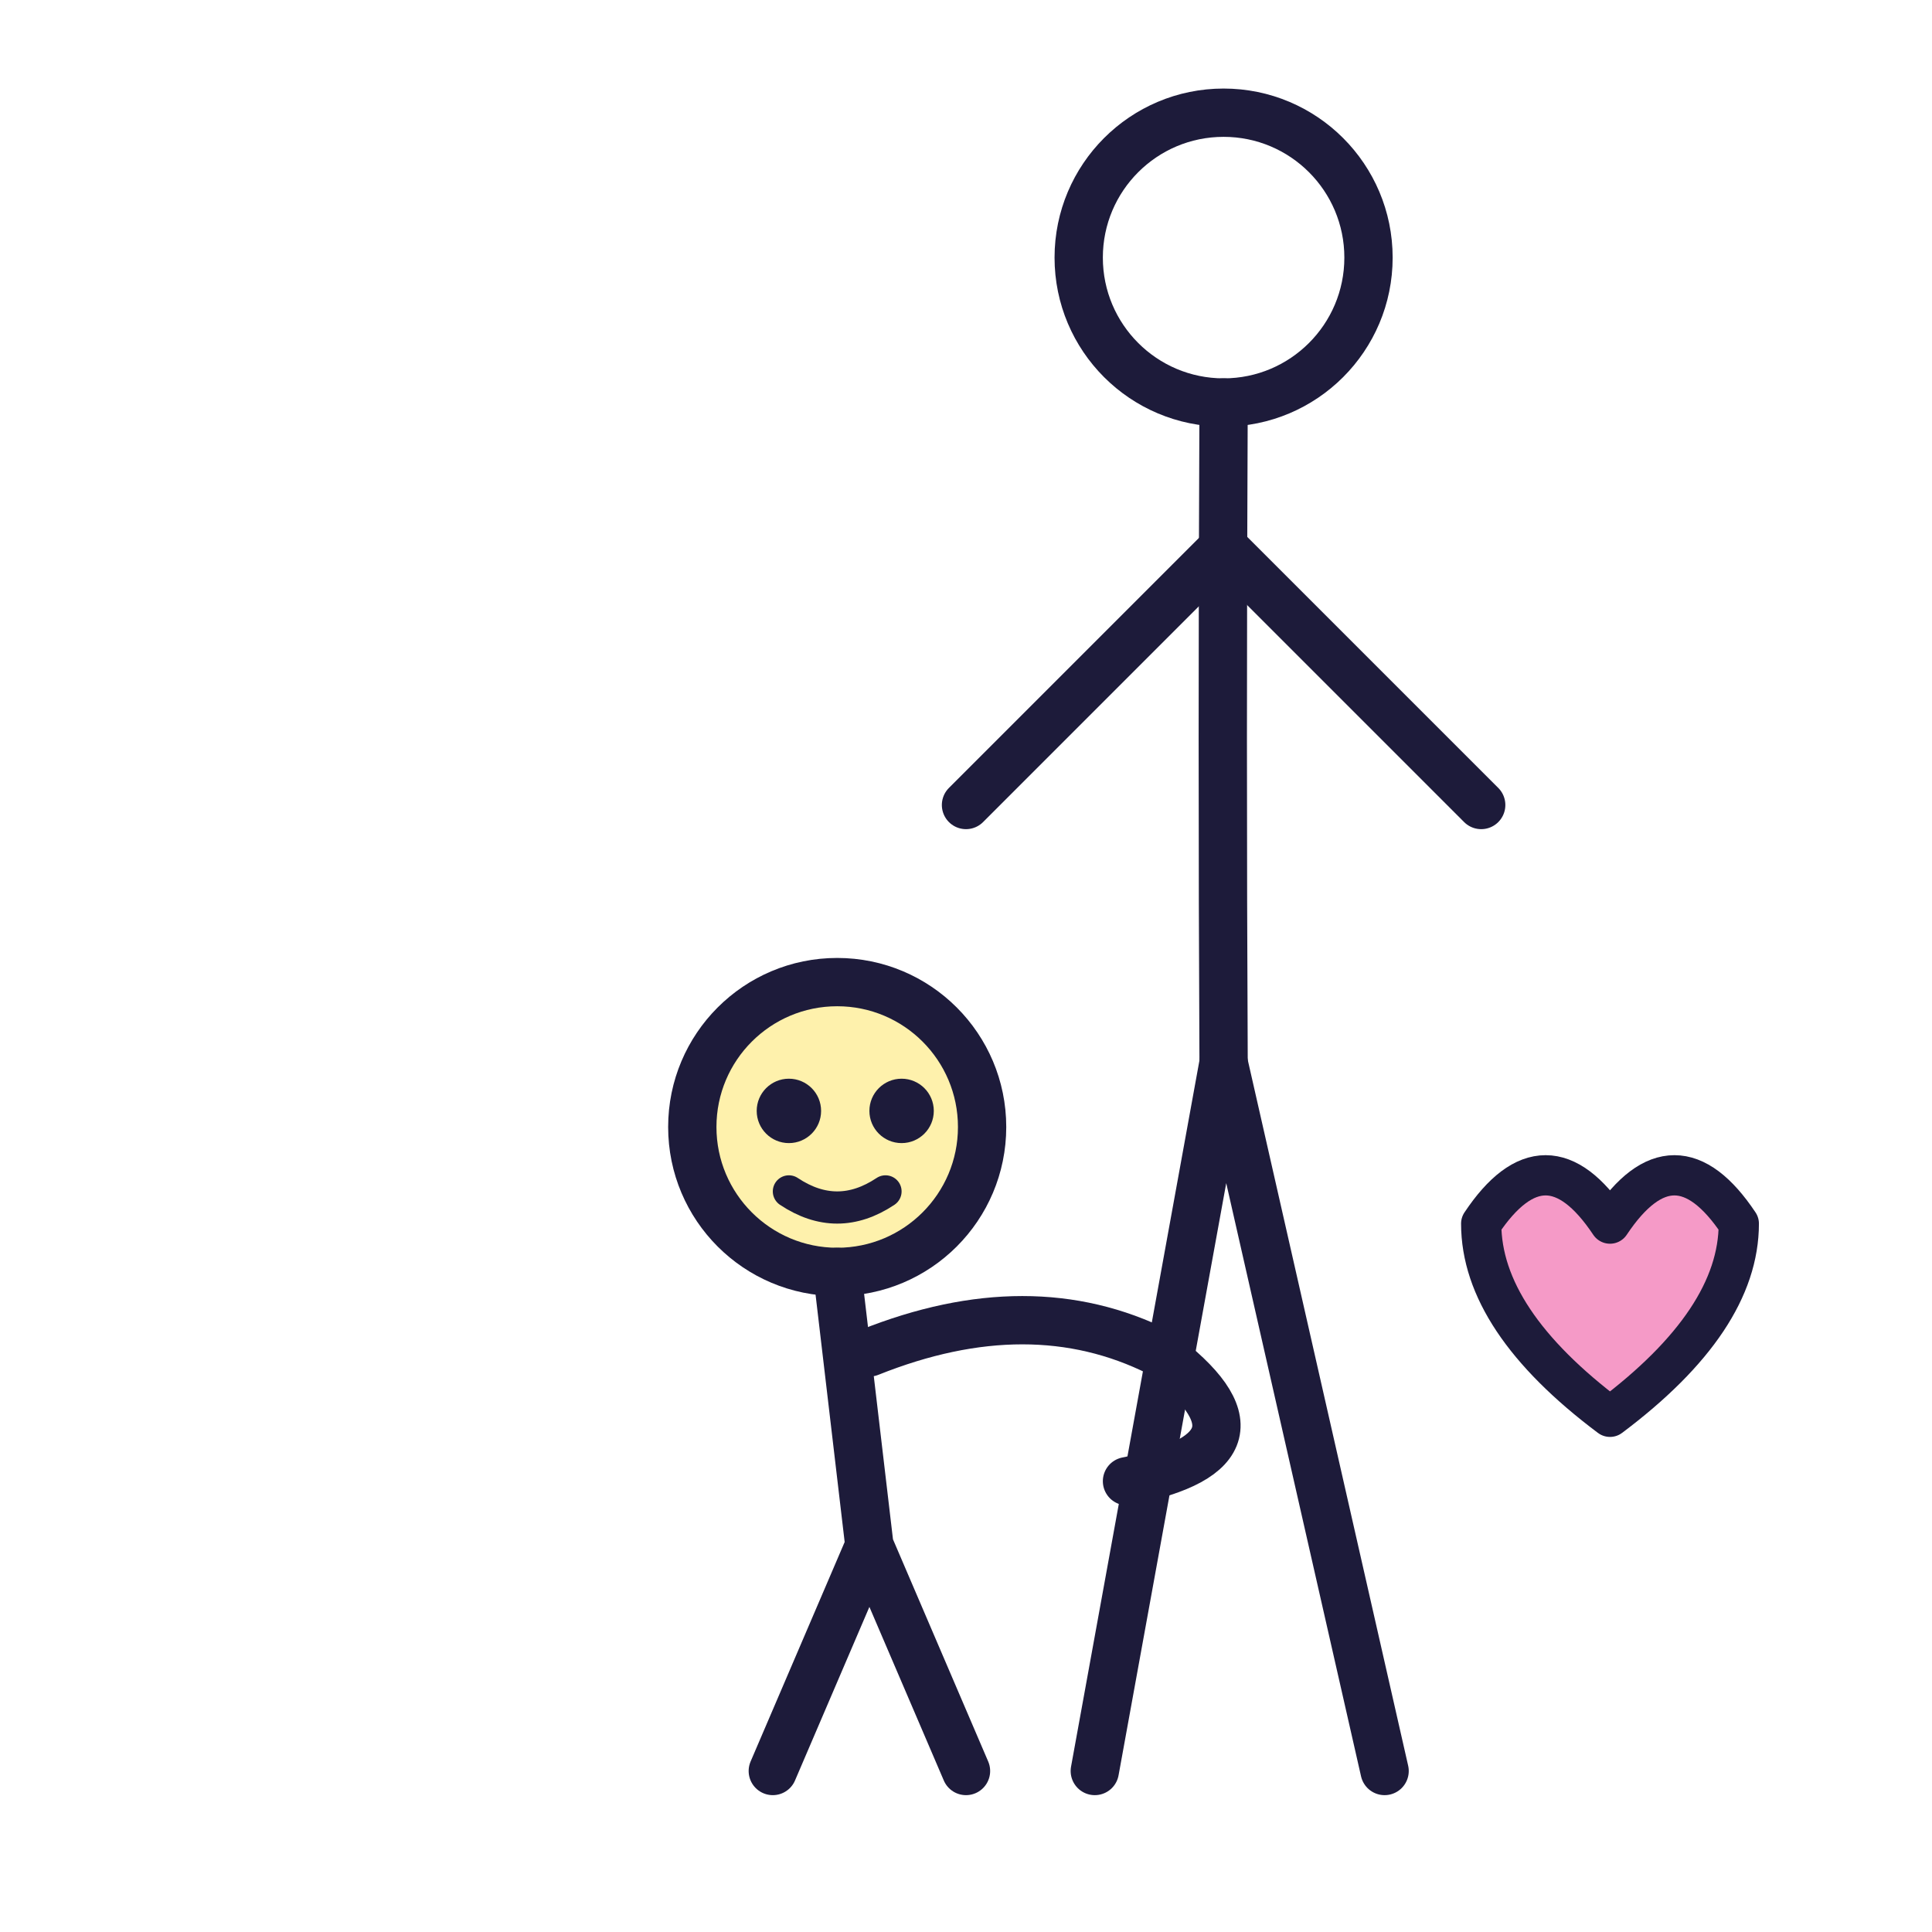
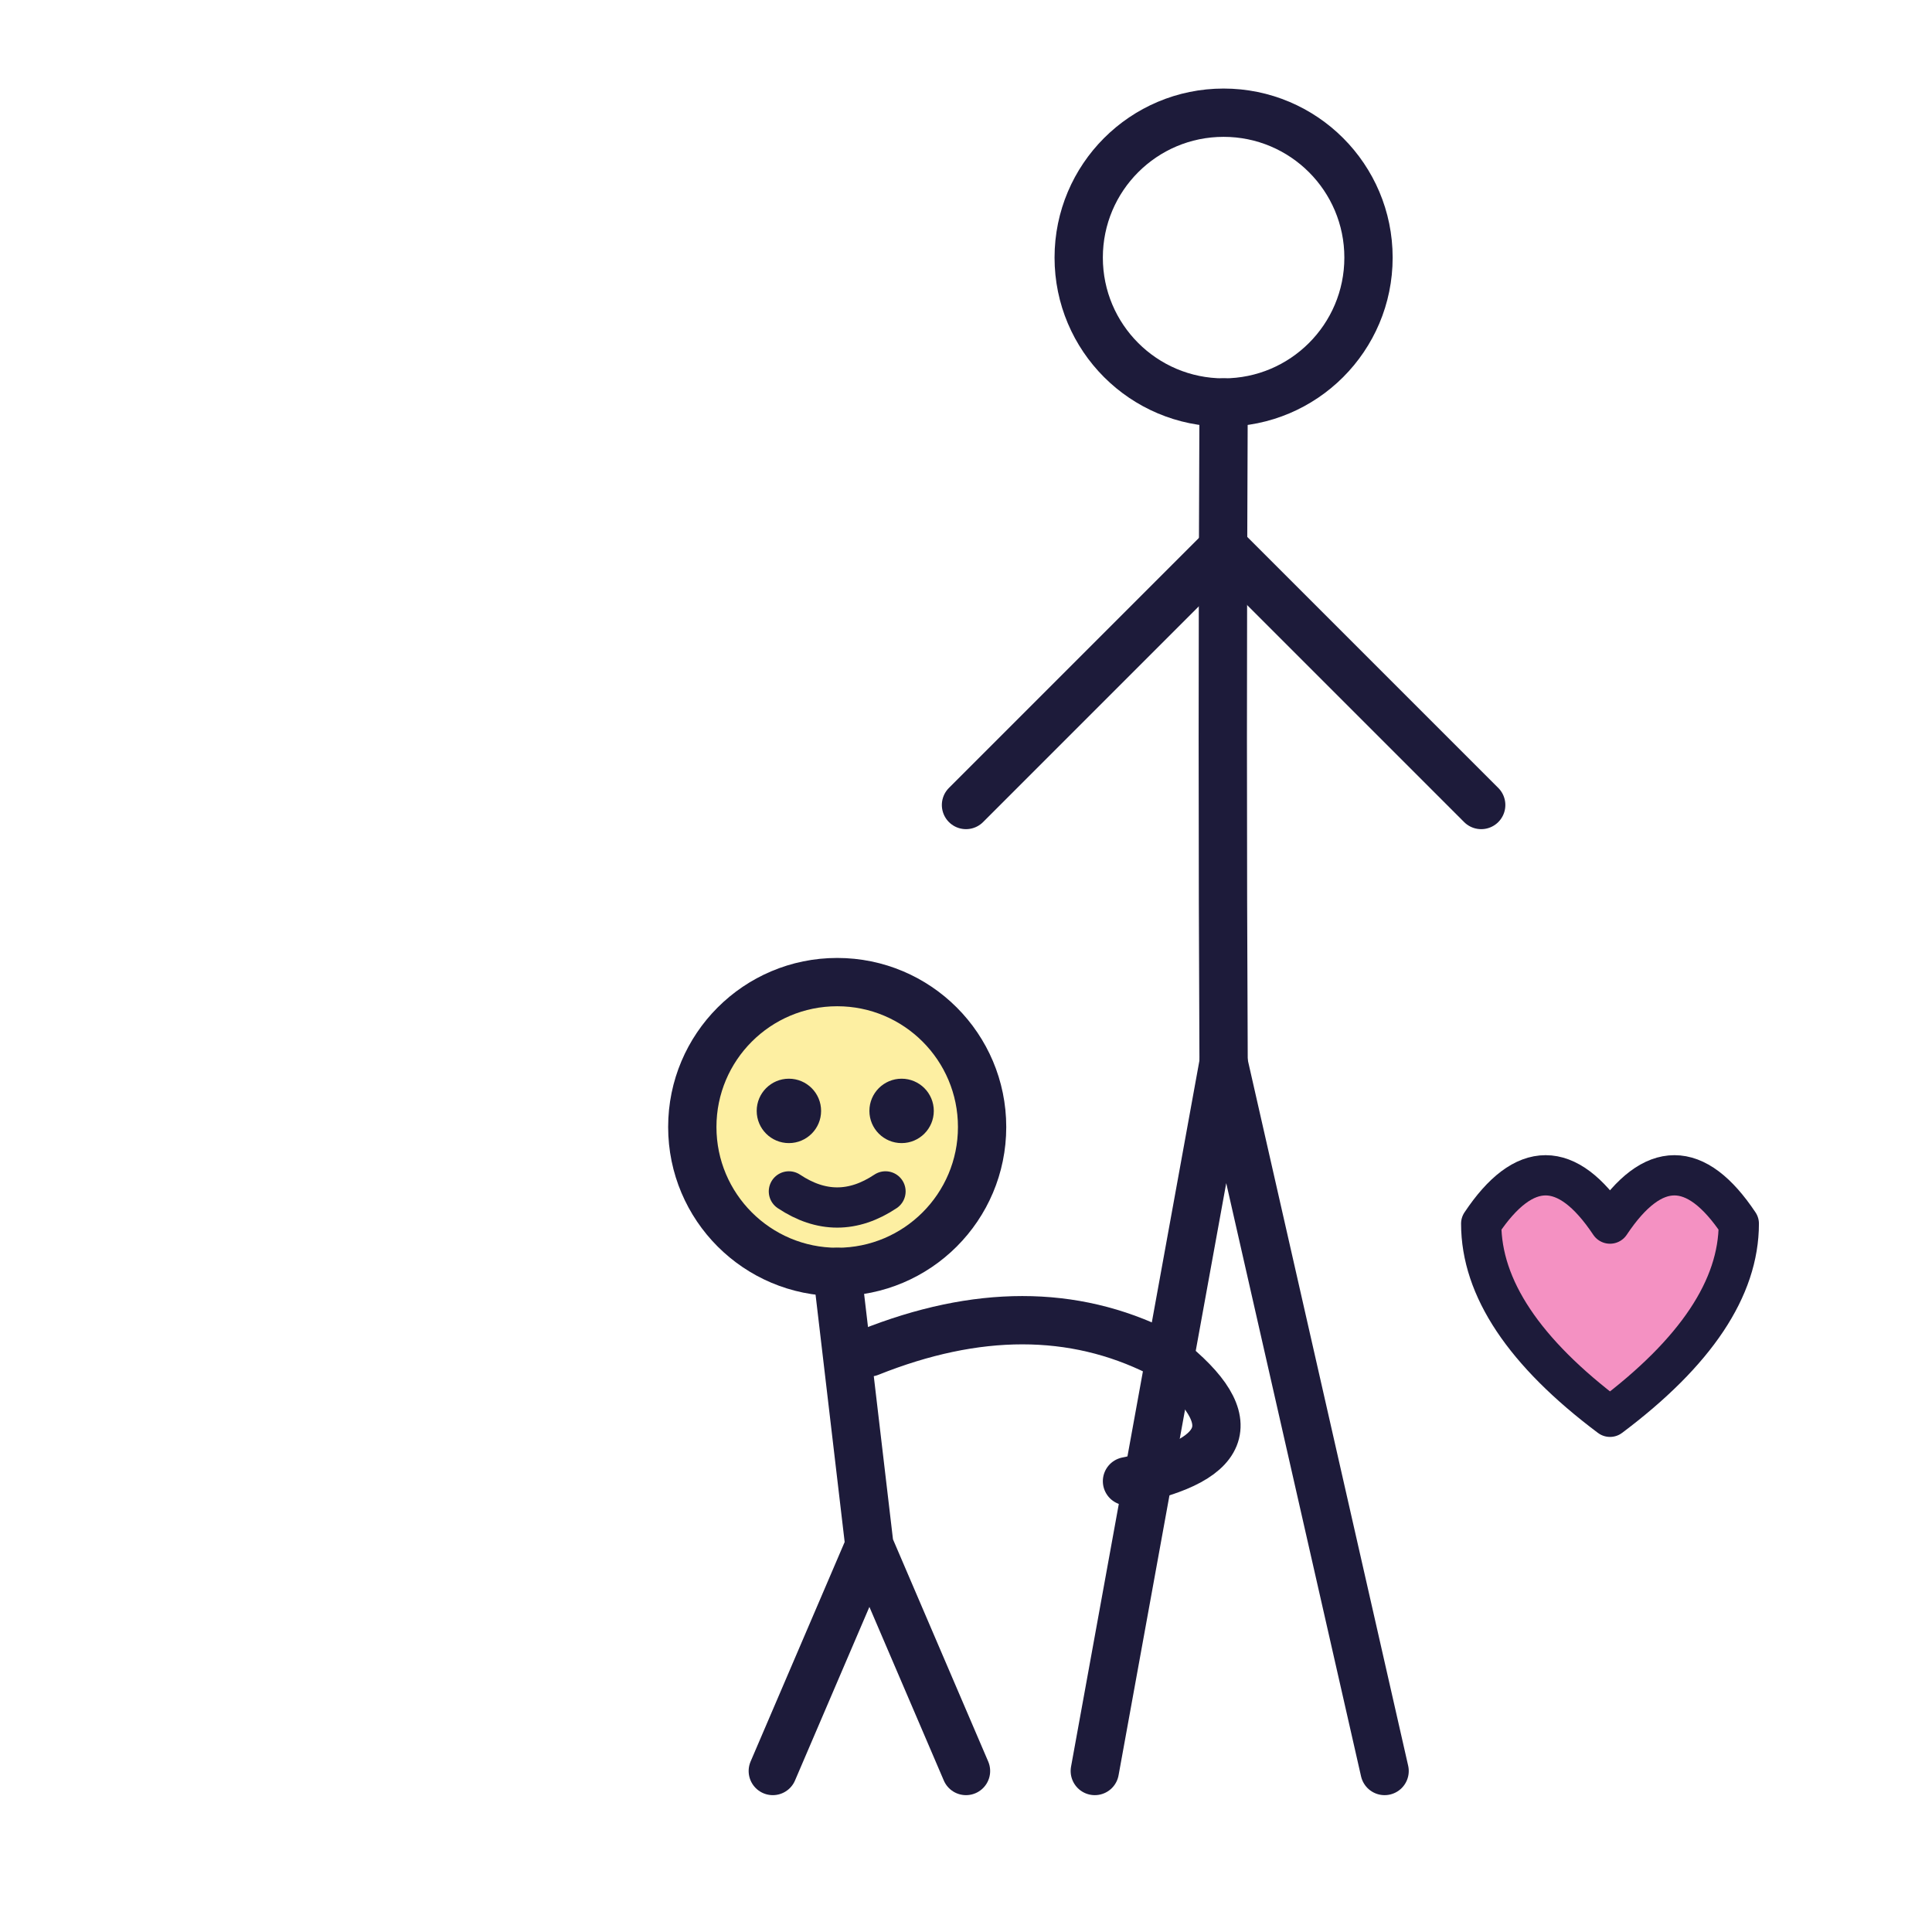
<svg xmlns="http://www.w3.org/2000/svg" viewBox="0 0 120 120" width="120" height="120" aria-label="A small child hugging a grown-up's leg tightly">
-   <circle cx="76" cy="16" r="9" fill="none" stroke="#1d1b3a" stroke-width="3" stroke-linecap="round" stroke-linejoin="round" />
-   <path d="M76 25Q75.9 46.2 76 66" fill="none" stroke="#1d1b3a" stroke-width="3" stroke-linecap="round" stroke-linejoin="round" />
-   <path d="M60 50L76 34L92 50" fill="none" stroke="#1d1b3a" stroke-width="3" stroke-linecap="round" stroke-linejoin="round" />
-   <path d="M76 66L68 110M76 66L86 110" fill="none" stroke="#1d1b3a" stroke-width="3" stroke-linecap="round" stroke-linejoin="round" />
-   <circle cx="52" cy="70" r="9" fill="#fde047" fill-opacity="0.45" stroke="#1d1b3a" stroke-width="3" stroke-linecap="round" stroke-linejoin="round" />
-   <circle cx="49" cy="69" r="2" fill="#1d1b3a" />
-   <circle cx="56" cy="69" r="2" fill="#1d1b3a" />
-   <path d="M49 74Q52 76 55 74" fill="none" stroke="#1d1b3a" stroke-width="2" stroke-linecap="round" stroke-linejoin="round" />
-   <path d="M52 79L54 96L48 110M54 96L60 110" fill="none" stroke="#1d1b3a" stroke-width="3" stroke-linecap="round" stroke-linejoin="round" />
-   <path d="M54 84Q64 80 72 84Q80 90 70 92" fill="none" stroke="#1d1b3a" stroke-width="3" stroke-linecap="round" stroke-linejoin="round" />
-   <g data-anim="pulse" data-origin="90 80">
-     <path d="M92 76Q96 70 100 76Q104 70 108 76Q108 82 100 88Q92 82 92 76Z" fill="#ec4899" fill-opacity="0.55" stroke="#1d1b3a" stroke-width="2.5" stroke-linecap="round" stroke-linejoin="round" />
+   <g data-part="adult">
+     <circle cx="76" cy="16" r="9" fill="none" stroke="#1d1b3a" stroke-width="3" stroke-linecap="round" stroke-linejoin="round" />
+     <path d="M76 25Q75.9 46.2 76 66" fill="none" stroke="#1d1b3a" stroke-width="3" stroke-linecap="round" stroke-linejoin="round" />
+     <path d="M60 50L76 34L92 50" fill="none" stroke="#1d1b3a" stroke-width="3" stroke-linecap="round" stroke-linejoin="round" />
+     <path d="M76 66L68 110M76 66L86 110" fill="none" stroke="#1d1b3a" stroke-width="3" stroke-linecap="round" stroke-linejoin="round" />
+   </g>
+   <g data-part="child">
+     <circle cx="52" cy="70" r="9" fill="#fde047" fill-opacity="0.5" stroke="#1d1b3a" stroke-width="3" stroke-linecap="round" stroke-linejoin="round" />
+     <circle cx="49" cy="69" r="2" fill="#1d1b3a" />
+     <circle cx="56" cy="69" r="2" fill="#1d1b3a" />
+     <path d="M49 74Q52 76 55 74" fill="none" stroke="#1d1b3a" stroke-width="2.5" stroke-linecap="round" stroke-linejoin="round" />
+     <path d="M52 79L54 96L48 110M54 96L60 110" fill="none" stroke="#1d1b3a" stroke-width="3" stroke-linecap="round" stroke-linejoin="round" />
+     <path d="M54 84Q64 80 72 84Q80 90 70 92" fill="none" stroke="#1d1b3a" stroke-width="3" stroke-linecap="round" stroke-linejoin="round" />
+   </g>
+   <g data-part="heart">
+     <g data-anim="pulse" data-origin="90 80">
+       <path d="M92 76Q96 70 100 76Q104 70 108 76Q108 82 100 88Q92 82 92 76Z" fill="#ec4899" fill-opacity="0.6" stroke="#1d1b3a" stroke-width="2.5" stroke-linecap="round" stroke-linejoin="round" />
+     </g>
  </g>
</svg>
